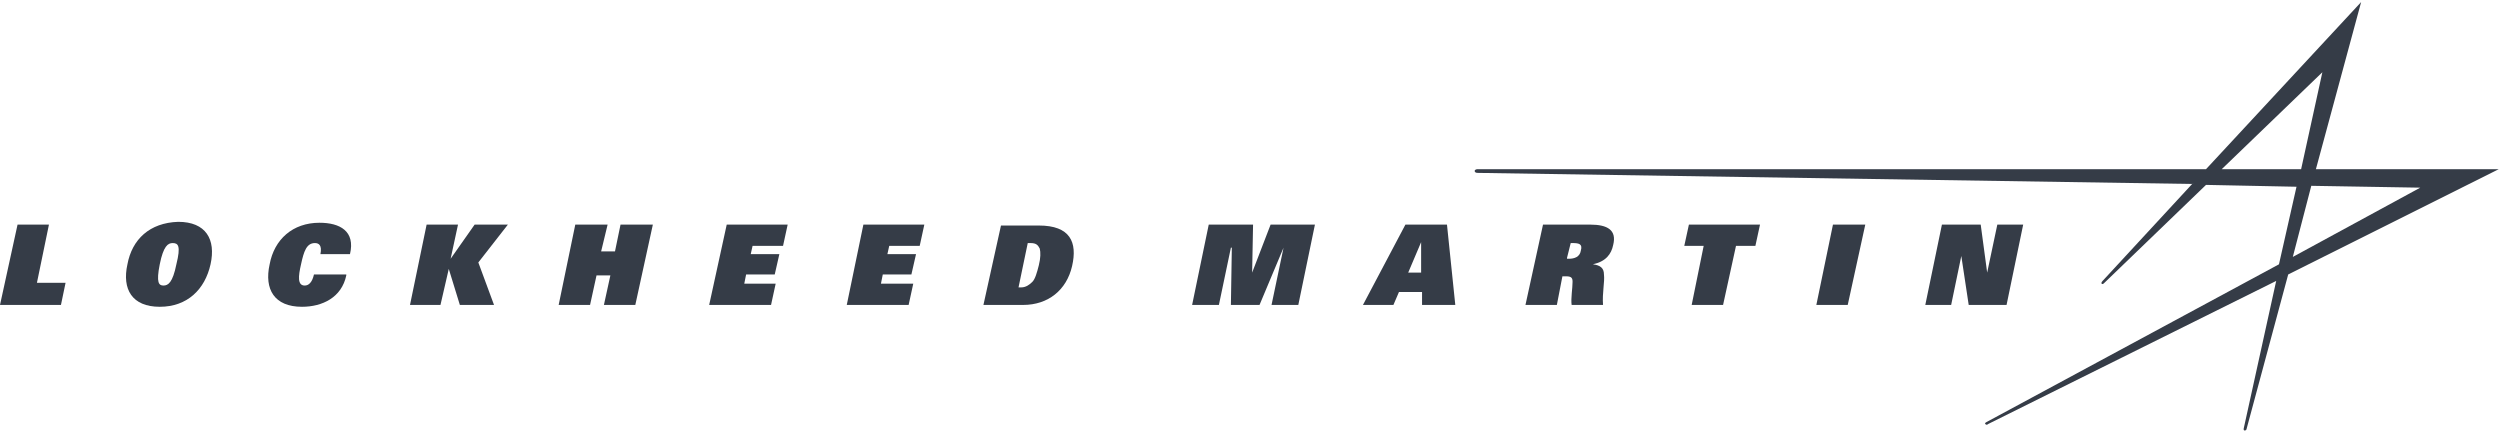
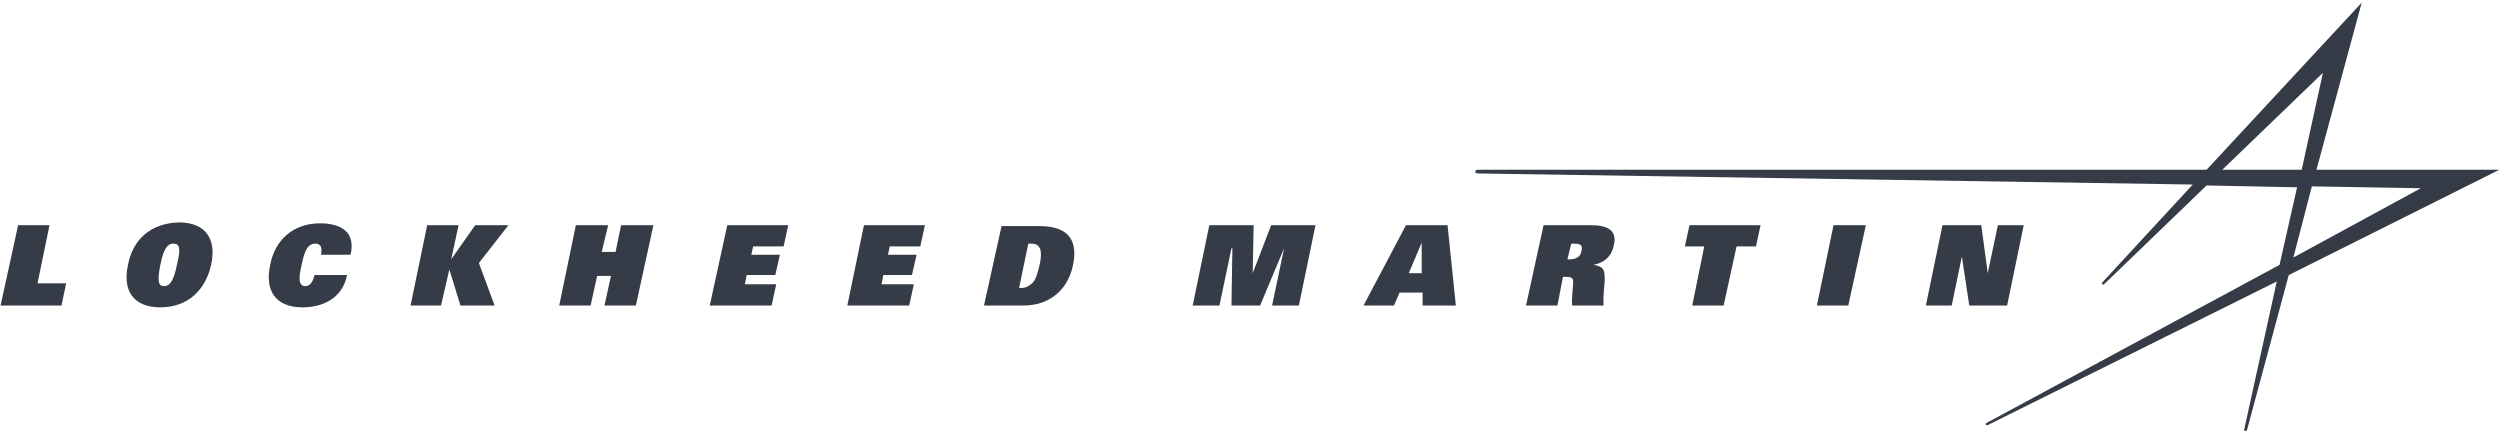
- <svg xmlns="http://www.w3.org/2000/svg" width="528px" height="91px" viewBox="0 0 528 91" version="1.1">
+ <svg xmlns="http://www.w3.org/2000/svg" width="550px" height="95px" viewBox="0 0 550 95" version="1.1">
  <defs />
  <g id="Page-1" stroke="none" stroke-width="1" fill="none" fill-rule="evenodd">
    <g id="lockheed-martin" transform="translate(-3, -3)" fill="#353C47">
      <g id="Page-1">
        <g id="lockheed-martin">
-           <g id="g3" transform="translate(1.636068, 1.874709)">
-             <path d="M529.096,36.859 L490.482,36.859 L500.038,1.56 L467.274,36.859 L313.401,36.859 C313.401,36.859 312.816,36.859 312.816,37.249 C312.816,37.444 313.011,37.639 313.401,37.639 L464.349,39.98 L445.432,60.457 C445.432,60.457 445.041,60.847 445.236,61.042 C445.432,61.237 445.627,61.042 445.822,60.847 L467.274,40.175 L486.386,40.565 L482.681,56.947 L420.859,90.295 C420.859,90.295 420.469,90.49 420.664,90.685 C420.859,90.881 421.054,90.881 421.249,90.685 L482.096,60.457 L475.27,91.466 C475.27,91.466 475.075,92.051 475.465,92.051 C475.66,92.051 475.855,91.856 475.855,91.661 L484.631,59.092 L529.096,36.859 L529.096,36.859 L529.096,36.859 Z M470.589,36.859 L491.847,16.382 L487.361,36.859 L470.589,36.859 L470.589,36.859 L470.589,36.859 Z M489.507,40.37 L512.519,40.76 L485.606,55.386 L489.507,40.37 L489.507,40.37 L489.507,40.37 Z" id="path5" />
-             <path d="M5.071,48.561 L11.701,48.561 L9.166,60.847 L15.212,60.847 L14.237,65.528 L1.365,65.528 L5.071,48.561" id="polyline7" />
-             <path d="M35.104,56.947 C35.884,53.046 36.859,52.461 37.834,52.461 C39.005,52.461 39.59,53.046 38.614,56.947 C37.834,60.847 36.859,61.432 35.884,61.432 C34.909,61.432 34.324,60.847 35.104,56.947 L35.104,56.947 L35.104,56.947 Z M28.278,56.947 C27.108,62.212 29.253,65.918 35.104,65.918 C40.955,65.918 44.66,62.212 45.83,56.947 C47,51.681 44.855,47.976 39.005,47.976 C32.959,48.171 29.253,51.681 28.278,56.947 L28.278,56.947 L28.278,56.947 Z" id="path9" />
-             <path d="M74.499,59.287 C73.524,63.967 69.428,65.918 65.138,65.918 C59.287,65.918 57.142,62.212 58.312,56.947 C59.287,51.681 63.187,48.171 68.843,48.171 C73.133,48.171 76.449,49.926 75.279,54.801 L69.038,54.801 C69.428,52.851 68.648,52.461 67.868,52.461 C66.113,52.461 65.528,54.216 64.943,56.947 C64.357,59.482 64.162,61.432 65.723,61.432 C66.503,61.432 67.283,60.847 67.673,59.092 L74.499,59.092" id="path11" />
-             <path d="M91.466,48.561 L98.096,48.561 L96.536,55.776 L96.536,55.776 L101.607,48.561 L108.628,48.561 L102.387,56.557 L105.702,65.528 L98.486,65.528 L96.146,57.922 L96.146,57.922 L94.391,65.528 L87.955,65.528 L91.466,48.561" id="polyline13" />
-             <path d="M130.275,59.287 L127.35,59.287 L125.985,65.528 L119.354,65.528 L122.864,48.561 L129.69,48.561 L128.325,54.216 L131.25,54.216 L132.42,48.561 L139.246,48.561 L135.541,65.528 L128.91,65.528 L130.275,59.287" id="polyline15" />
-             <path d="M154.848,48.561 L167.719,48.561 L166.744,53.046 L160.309,53.046 L159.918,54.801 L165.964,54.801 L164.989,59.092 L158.943,59.092 L158.553,61.042 L165.184,61.042 L164.209,65.528 L151.142,65.528 L154.848,48.561" id="polyline17" />
-             <path d="M183.711,48.561 L196.583,48.561 L195.608,53.046 L189.172,53.046 L188.782,54.801 L194.828,54.801 L193.852,59.092 L187.807,59.092 L187.417,61.042 L194.242,61.042 L193.267,65.528 L180.201,65.528 L183.711,48.561" id="polyline19" />
-             <path d="M218.425,52.461 L219.01,52.461 C220.18,52.461 220.571,52.851 220.961,53.631 C221.156,54.411 221.156,55.581 220.766,57.142 C220.375,58.702 219.985,60.067 219.4,60.652 C218.815,61.237 218.035,61.822 217.06,61.822 L216.475,61.822 L218.425,52.461 L218.425,52.461 L218.425,52.461 Z M209.064,65.528 L217.45,65.528 C222.716,65.528 226.616,62.407 227.786,57.337 C228.956,52.266 227.396,48.756 220.766,48.756 L212.77,48.756 L209.064,65.528 L209.064,65.528 L209.064,65.528 Z" id="path21" />
-             <path d="M272.447,53.436 L272.447,53.436 L267.376,65.528 L261.33,65.528 L261.525,53.436 L261.33,53.436 L258.795,65.528 L253.139,65.528 L256.65,48.561 L266.011,48.561 L265.816,58.702 L265.816,58.702 L269.716,48.561 L279.077,48.561 L275.567,65.528 L269.911,65.528 L272.447,53.436" id="polyline23" />
-             <path d="M298.775,58.702 L301.505,52.266 L301.505,52.266 L301.505,58.702 L298.775,58.702 L298.775,58.702 L298.775,58.702 Z M289.218,65.528 L295.654,65.528 L296.824,62.797 L301.7,62.797 L301.7,65.528 L308.721,65.528 L306.965,48.561 L298.189,48.561 L289.218,65.528 L289.218,65.528 L289.218,65.528 Z" id="path25" />
-             <path d="M332.318,55.581 L333.099,52.461 L333.489,52.461 C334.854,52.461 335.634,52.656 335.244,54.021 C335.049,55.386 333.879,55.776 332.708,55.776 L332.318,55.776 L332.318,55.581 L332.318,55.581 Z M323.542,65.528 L330.173,65.528 L331.343,59.482 L332.123,59.482 C333.294,59.482 333.489,59.872 333.489,60.652 C333.489,62.017 333.099,64.162 333.294,65.528 L339.924,65.528 C339.729,62.992 340.314,60.652 340.119,59.092 C340.119,57.727 339.339,57.142 337.779,56.947 L337.779,56.947 C340.509,56.362 341.68,54.801 342.07,52.851 C342.85,49.731 340.899,48.561 337.194,48.561 L327.248,48.561 L323.542,65.528 L323.542,65.528 L323.542,65.528 Z" id="path27" />
-             <path d="M361.182,53.046 L357.086,53.046 L358.061,48.561 L373.078,48.561 L372.103,53.046 L368.008,53.046 L365.277,65.528 L358.646,65.528 L361.182,53.046" id="polyline29" />
-             <path d="M388.485,48.561 L395.311,48.561 L391.605,65.528 L384.975,65.528 L388.485,48.561" id="polyline31" />
-             <path d="M411.498,48.561 L419.689,48.561 L421.054,58.702 L421.054,58.702 L423.199,48.561 L428.66,48.561 L425.149,65.528 L417.153,65.528 L415.593,55.191 L415.593,55.191 L413.448,65.528 L407.987,65.528 L411.498,48.561" id="polyline33" />
+           <g id="g3" transform="translate(1.704238, 1.952822)">
+             <path d="M551.142,38.395 L510.918,38.395 L520.873,1.625 L486.744,38.395 L326.46,38.395 C326.46,38.395 325.85,38.395 325.85,38.801 C325.85,39.005 326.053,39.208 326.46,39.208 L483.697,41.645 L463.991,62.976 C463.991,62.976 463.585,63.382 463.788,63.585 C463.991,63.789 464.194,63.585 464.397,63.382 L486.744,41.849 L506.652,42.255 L502.793,59.319 L438.394,94.058 C438.394,94.058 437.988,94.261 438.191,94.464 C438.394,94.667 438.598,94.667 438.801,94.464 L502.183,62.976 L495.073,95.277 C495.073,95.277 494.87,95.886 495.276,95.886 C495.479,95.886 495.682,95.683 495.682,95.48 L504.824,61.554 L551.142,38.395 L551.142,38.395 L551.142,38.395 Z M490.197,38.395 L512.34,17.064 L507.668,38.395 L490.197,38.395 L490.197,38.395 L490.197,38.395 Z M509.903,42.052 L533.874,42.458 L505.84,57.694 L509.903,42.052 L509.903,42.052 L509.903,42.052 Z" id="path5" />
+             <path d="M5.282,50.584 L12.189,50.584 L9.548,63.382 L15.846,63.382 L14.83,68.258 L1.422,68.258 L5.282,50.584" id="polyline7" />
+             <path d="M36.567,59.319 C37.379,55.256 38.395,54.647 39.411,54.647 C40.63,54.647 41.239,55.256 40.223,59.319 C39.411,63.382 38.395,63.992 37.379,63.992 C36.364,63.992 35.754,63.382 36.567,59.319 L36.567,59.319 L36.567,59.319 Z M29.457,59.319 C28.238,64.804 30.472,68.664 36.567,68.664 C42.661,68.664 46.521,64.804 47.74,59.319 C48.959,53.834 46.724,49.975 40.63,49.975 C34.332,50.178 30.472,53.834 29.457,59.319 L29.457,59.319 L29.457,59.319 Z" id="path9" />
+             <path d="M77.603,61.757 C76.587,66.633 72.321,68.664 67.852,68.664 C61.757,68.664 59.523,64.804 60.741,59.319 C61.757,53.834 65.82,50.178 71.711,50.178 C76.181,50.178 79.634,52.006 78.415,57.085 L71.915,57.085 C72.321,55.053 71.508,54.647 70.696,54.647 C68.867,54.647 68.258,56.475 67.648,59.319 C67.039,61.96 66.836,63.992 68.461,63.992 C69.274,63.992 70.086,63.382 70.493,61.554 L77.603,61.554" id="path11" />
+             <path d="M95.277,50.584 L102.184,50.584 L100.559,58.1 L100.559,58.1 L105.84,50.584 L113.154,50.584 L106.653,58.913 L110.106,68.258 L102.59,68.258 L100.152,60.335 L100.152,60.335 L98.324,68.258 L91.62,68.258 L95.277,50.584" id="polyline13" />
+             <path d="M135.703,61.757 L132.656,61.757 L131.234,68.258 L124.327,68.258 L127.984,50.584 L135.094,50.584 L133.672,56.475 L136.719,56.475 L137.938,50.584 L145.048,50.584 L141.188,68.258 L134.281,68.258 L135.703,61.757" id="polyline15" />
+             <path d="M161.3,50.584 L174.708,50.584 L173.692,55.256 L166.988,55.256 L166.582,57.085 L172.879,57.085 L171.864,61.554 L165.566,61.554 L165.16,63.585 L172.067,63.585 L171.051,68.258 L157.44,68.258 L161.3,50.584" id="polyline17" />
+             <path d="M191.366,50.584 L204.774,50.584 L203.758,55.256 L197.054,55.256 L196.648,57.085 L202.945,57.085 L201.93,61.554 L195.632,61.554 L195.226,63.585 L202.336,63.585 L201.32,68.258 L187.709,68.258 L191.366,50.584" id="polyline19" />
+             <path d="M227.526,54.647 L228.136,54.647 C229.355,54.647 229.761,55.053 230.167,55.866 C230.37,56.678 230.37,57.897 229.964,59.523 C229.558,61.148 229.151,62.57 228.542,63.179 C227.933,63.789 227.12,64.398 226.104,64.398 L225.495,64.398 L227.526,54.647 L227.526,54.647 L227.526,54.647 Z M217.775,68.258 L226.511,68.258 C231.996,68.258 236.059,65.008 237.277,59.726 C238.496,54.444 236.871,50.787 229.964,50.787 L221.635,50.787 L217.775,68.258 L217.775,68.258 L217.775,68.258 Z" id="path21" />
+             <path d="M283.798,55.663 L283.798,55.663 L278.517,68.258 L272.219,68.258 L272.422,55.663 L272.219,55.663 L269.578,68.258 L263.687,68.258 L267.343,50.584 L277.095,50.584 L276.891,61.148 L276.891,61.148 L280.954,50.584 L290.705,50.584 L287.049,68.258 L281.158,68.258 L283.798,55.663" id="polyline23" />
+             <path d="M311.223,61.148 L314.068,54.444 L314.068,54.444 L314.068,61.148 L311.223,61.148 L311.223,61.148 L311.223,61.148 Z M301.269,68.258 L307.973,68.258 L309.192,65.414 L314.271,65.414 L314.271,68.258 L321.584,68.258 L319.756,50.584 L310.614,50.584 L301.269,68.258 L301.269,68.258 L301.269,68.258 Z" id="path25" />
+             <path d="M346.165,57.897 L346.978,54.647 L347.384,54.647 C348.806,54.647 349.619,54.85 349.212,56.272 C349.009,57.694 347.79,58.1 346.571,58.1 L346.165,58.1 L346.165,57.897 L346.165,57.897 Z M337.023,68.258 L343.93,68.258 L345.149,61.96 L345.962,61.96 C347.181,61.96 347.384,62.367 347.384,63.179 C347.384,64.601 346.978,66.836 347.181,68.258 L354.088,68.258 C353.885,65.617 354.494,63.179 354.291,61.554 C354.291,60.132 353.478,59.523 351.853,59.319 L351.853,59.319 C354.697,58.71 355.916,57.085 356.322,55.053 C357.135,51.803 355.104,50.584 351.244,50.584 L340.883,50.584 L337.023,68.258 L337.023,68.258 L337.023,68.258 Z" id="path27" />
+             <path d="M376.231,55.256 L371.965,55.256 L372.981,50.584 L388.623,50.584 L387.607,55.256 L383.341,55.256 L380.497,68.258 L373.59,68.258 L376.231,55.256" id="polyline29" />
+             <path d="M404.672,50.584 L411.782,50.584 L407.922,68.258 L401.015,68.258 L404.672,50.584" id="polyline31" />
+             <path d="M428.643,50.584 L437.176,50.584 L438.598,61.148 L438.598,61.148 L440.832,50.584 L446.52,50.584 L442.864,68.258 L434.535,68.258 L432.909,57.491 L432.909,57.491 L430.675,68.258 L424.987,68.258 L428.643,50.584" id="polyline33" />
          </g>
        </g>
      </g>
    </g>
  </g>
</svg>
